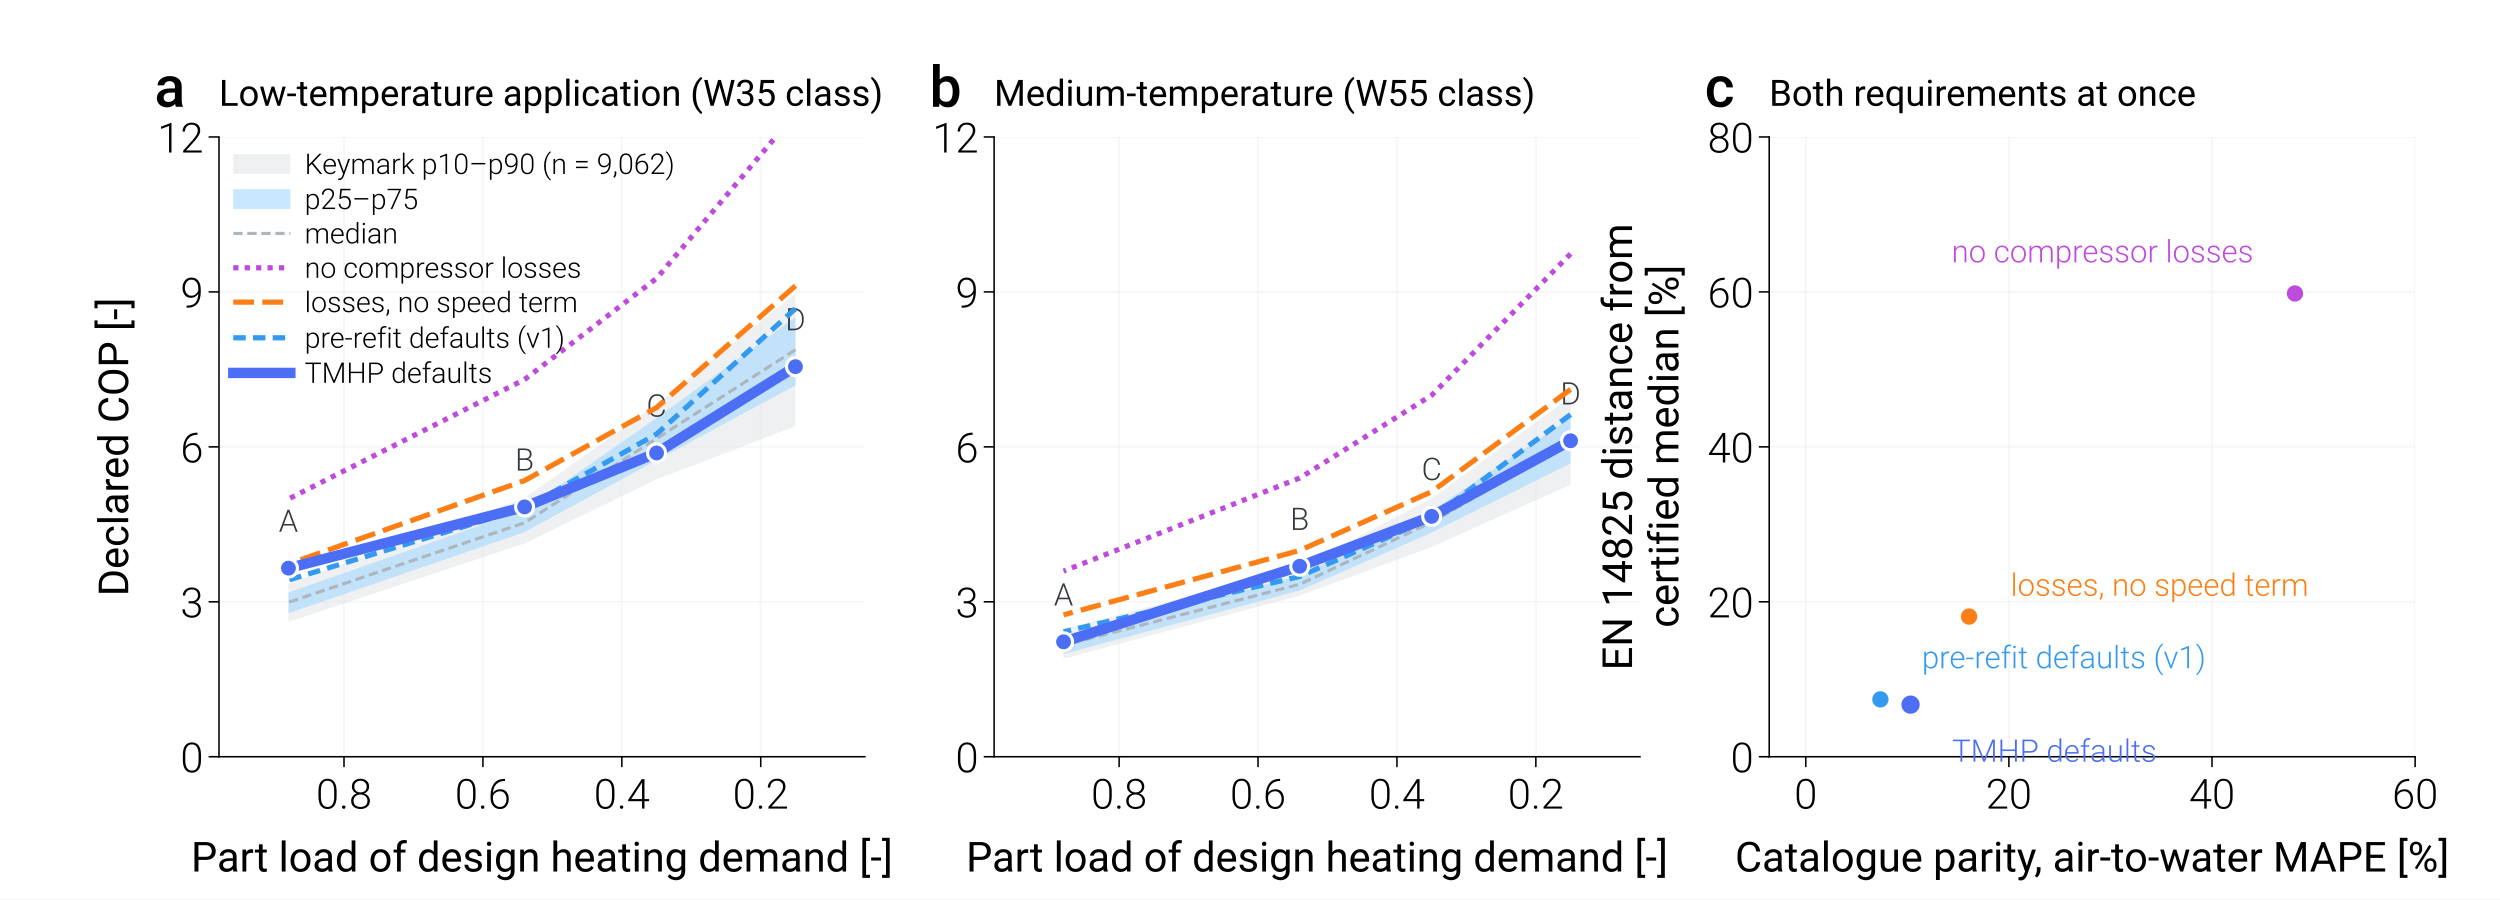
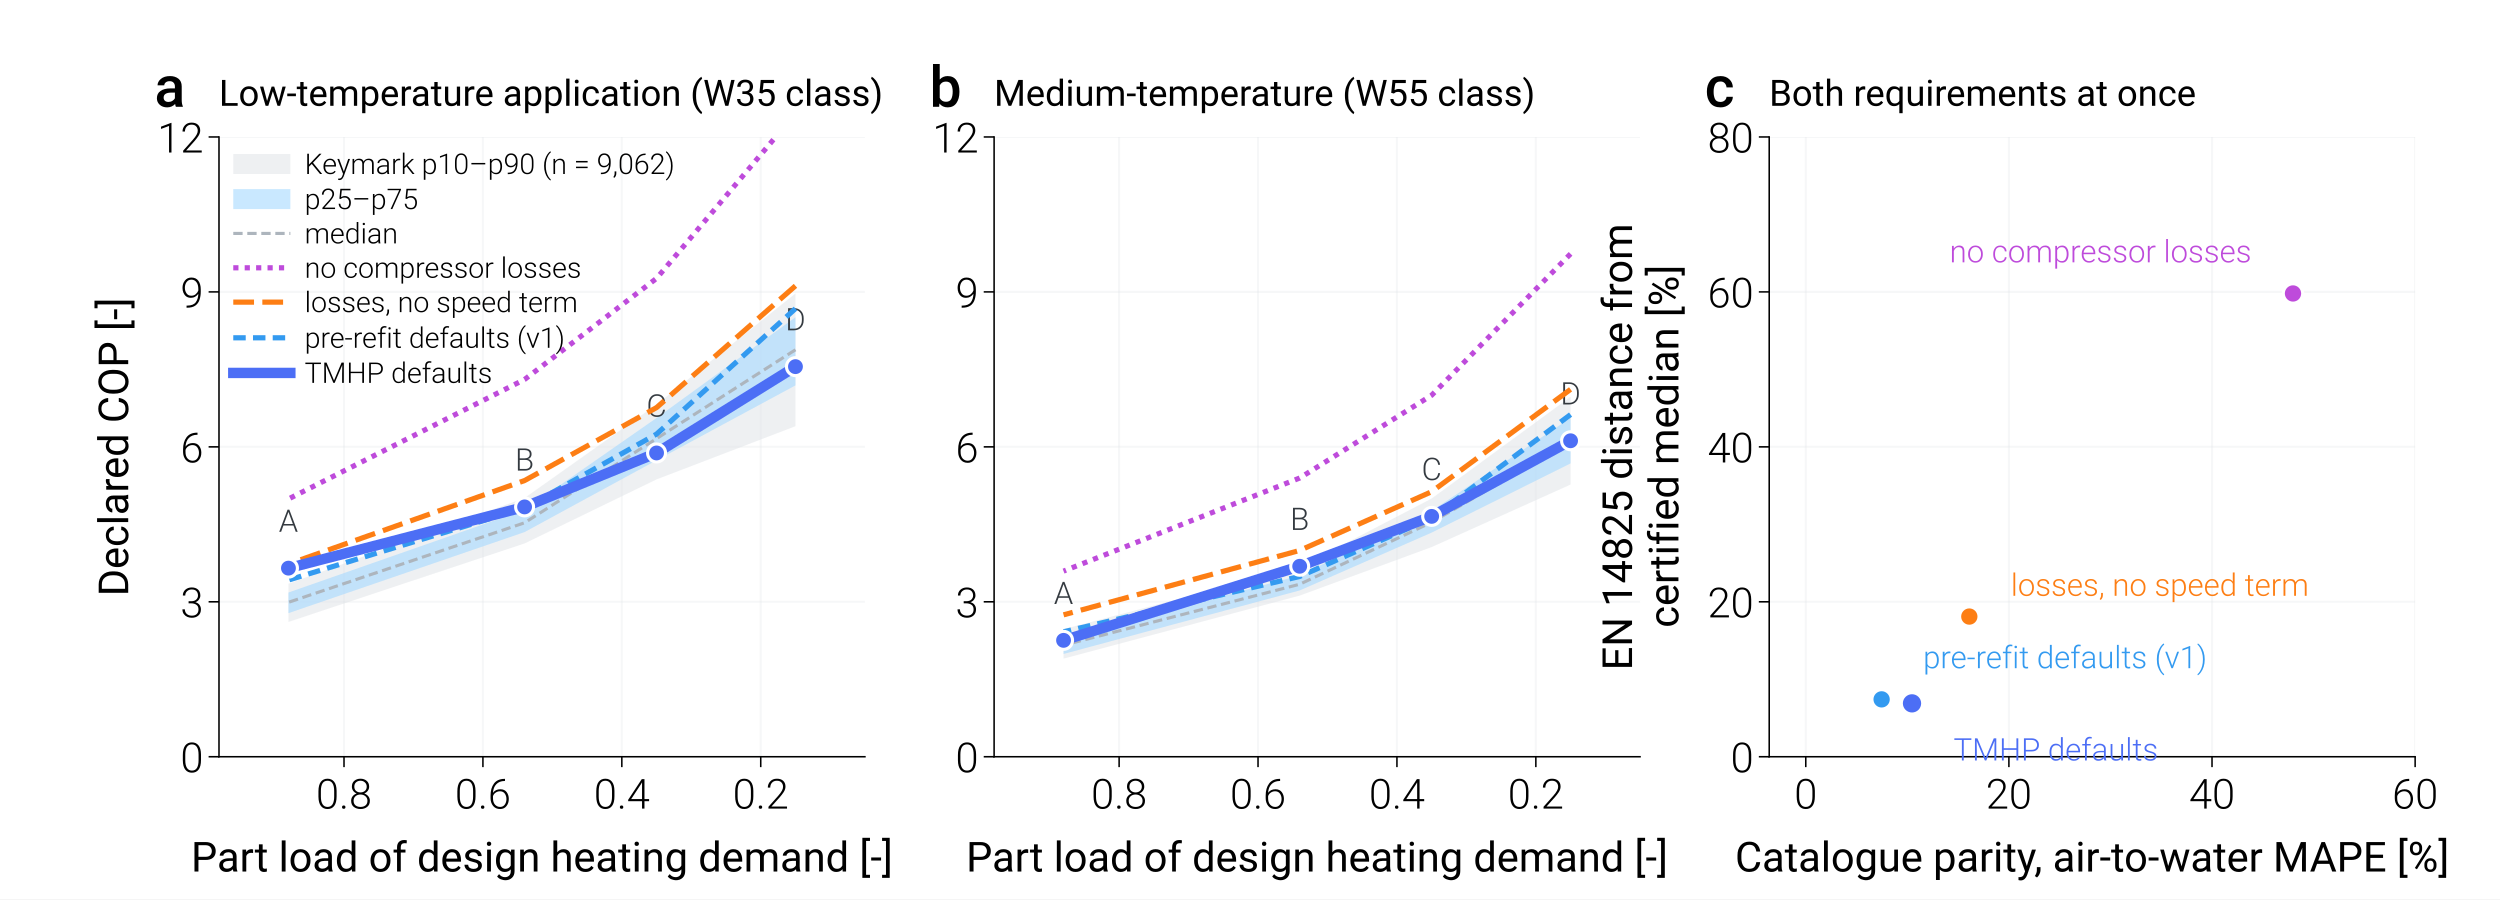
<svg xmlns="http://www.w3.org/2000/svg" xmlns:xlink="http://www.w3.org/1999/xlink" width="481.68pt" height="173.28pt" viewBox="0 0 481.68 173.28" version="1.1">
  <defs>
    <style type="text/css">*{stroke-linejoin: round; stroke-linecap: butt}</style>
  </defs>
  <g id="figure_1">
    <g id="patch_1">
      <path d="M 0 173.28  L 481.68 173.28  L 481.68 0  L 0 0  z " style="fill: #ffffff" />
    </g>
    <g id="axes_1">
      <g id="patch_2">
        <path d="M 42.194 145.802  L 166.645 145.802  L 166.645 26.392  L 42.194 26.392  z " style="fill: #ffffff" />
      </g>
      <g id="matplotlib.axis_1">
        <g id="xtick_1">
          <g id="line2d_1">
            <path d="M 146.572 145.802  L 146.572 26.392  " clip-path="url(#pd8ae09359b)" style="fill: none; stroke: #dee2e6; stroke-opacity: 0.25; stroke-width: 0.4; stroke-linecap: square" />
          </g>
          <g id="line2d_2">
            <defs>
              <path id="m6c324c3327" d="M 0 0  L 0 2  " style="stroke: #000000; stroke-width: 0.3" />
            </defs>
            <g>
              <use xlink:href="#m6c324c3327" x="146.572" y="145.802" style="stroke: #000000; stroke-width: 0.3" />
            </g>
          </g>
          <g id="text_1">
            <text style="font-weight: 300; font-size: 8px; font-family: 'Roboto', 'Lato', 'Inter', 'Open Sans', 'Arial', 'Helvetica', 'Paperlogy', 'Noto Sans CJK KR', 'Pretendard', 'Gothic A1', 'Freesentation', 'AppleGothic', 'Malgun Gothic', sans-serif; text-anchor: middle" x="146.572" y="155.802" transform="rotate(-0 146.5724 155.8019)">0.2</text>
          </g>
        </g>
        <g id="xtick_2">
          <g id="line2d_3">
            <path d="M 119.809 145.802  L 119.809 26.392  " clip-path="url(#pd8ae09359b)" style="fill: none; stroke: #dee2e6; stroke-opacity: 0.25; stroke-width: 0.4; stroke-linecap: square" />
          </g>
          <g id="line2d_4">
            <g>
              <use xlink:href="#m6c324c3327" x="119.809" y="145.802" style="stroke: #000000; stroke-width: 0.3" />
            </g>
          </g>
          <g id="text_2">
            <text style="font-weight: 300; font-size: 8px; font-family: 'Roboto', 'Lato', 'Inter', 'Open Sans', 'Arial', 'Helvetica', 'Paperlogy', 'Noto Sans CJK KR', 'Pretendard', 'Gothic A1', 'Freesentation', 'AppleGothic', 'Malgun Gothic', sans-serif; text-anchor: middle" x="119.809" y="155.802" transform="rotate(-0 119.8086 155.8019)">0.4</text>
          </g>
        </g>
        <g id="xtick_3">
          <g id="line2d_5">
            <path d="M 93.045 145.802  L 93.045 26.392  " clip-path="url(#pd8ae09359b)" style="fill: none; stroke: #dee2e6; stroke-opacity: 0.25; stroke-width: 0.4; stroke-linecap: square" />
          </g>
          <g id="line2d_6">
            <g>
              <use xlink:href="#m6c324c3327" x="93.045" y="145.802" style="stroke: #000000; stroke-width: 0.3" />
            </g>
          </g>
          <g id="text_3">
            <text style="font-weight: 300; font-size: 8px; font-family: 'Roboto', 'Lato', 'Inter', 'Open Sans', 'Arial', 'Helvetica', 'Paperlogy', 'Noto Sans CJK KR', 'Pretendard', 'Gothic A1', 'Freesentation', 'AppleGothic', 'Malgun Gothic', sans-serif; text-anchor: middle" x="93.045" y="155.802" transform="rotate(-0 93.04483 155.8019)">0.6</text>
          </g>
        </g>
        <g id="xtick_4">
          <g id="line2d_7">
            <path d="M 66.281 145.802  L 66.281 26.392  " clip-path="url(#pd8ae09359b)" style="fill: none; stroke: #dee2e6; stroke-opacity: 0.25; stroke-width: 0.4; stroke-linecap: square" />
          </g>
          <g id="line2d_8">
            <g>
              <use xlink:href="#m6c324c3327" x="66.281" y="145.802" style="stroke: #000000; stroke-width: 0.3" />
            </g>
          </g>
          <g id="text_4">
            <text style="font-weight: 300; font-size: 8px; font-family: 'Roboto', 'Lato', 'Inter', 'Open Sans', 'Arial', 'Helvetica', 'Paperlogy', 'Noto Sans CJK KR', 'Pretendard', 'Gothic A1', 'Freesentation', 'AppleGothic', 'Malgun Gothic', sans-serif; text-anchor: middle" x="66.281" y="155.802" transform="rotate(-0 66.28102 155.8019)">0.8</text>
          </g>
        </g>
        <g id="text_5">
          <text style="font-size: 8px; font-family: 'Roboto', 'Lato', 'Inter', 'Open Sans', 'Arial', 'Helvetica', 'Paperlogy', 'Noto Sans CJK KR', 'Pretendard', 'Gothic A1', 'Freesentation', 'AppleGothic', 'Malgun Gothic', sans-serif; text-anchor: middle" x="104.419" y="167.927" transform="rotate(-0 104.4194 167.9269)">Part load of design heating demand [-]</text>
        </g>
      </g>
      <g id="matplotlib.axis_2">
        <g id="ytick_1">
          <g id="line2d_9">
            <path d="M 42.194 145.802  L 166.645 145.802  " clip-path="url(#pd8ae09359b)" style="fill: none; stroke: #dee2e6; stroke-opacity: 0.25; stroke-width: 0.4; stroke-linecap: square" />
          </g>
          <g id="line2d_10">
            <defs>
              <path id="m849530ef9b" d="M 0 0  L -2 0  " style="stroke: #000000; stroke-width: 0.3" />
            </defs>
            <g>
              <use xlink:href="#m849530ef9b" x="42.194" y="145.802" style="stroke: #000000; stroke-width: 0.3" />
            </g>
          </g>
          <g id="text_6">
            <text style="font-weight: 300; font-size: 8px; font-family: 'Roboto', 'Lato', 'Inter', 'Open Sans', 'Arial', 'Helvetica', 'Paperlogy', 'Noto Sans CJK KR', 'Pretendard', 'Gothic A1', 'Freesentation', 'AppleGothic', 'Malgun Gothic', sans-serif; text-anchor: end" x="39.194" y="148.802" transform="rotate(-0 39.1936 148.8019)">0</text>
          </g>
        </g>
        <g id="ytick_2">
          <g id="line2d_11">
            <path d="M 42.194 115.949  L 166.645 115.949  " clip-path="url(#pd8ae09359b)" style="fill: none; stroke: #dee2e6; stroke-opacity: 0.25; stroke-width: 0.4; stroke-linecap: square" />
          </g>
          <g id="line2d_12">
            <g>
              <use xlink:href="#m849530ef9b" x="42.194" y="115.949" style="stroke: #000000; stroke-width: 0.3" />
            </g>
          </g>
          <g id="text_7">
            <text style="font-weight: 300; font-size: 8px; font-family: 'Roboto', 'Lato', 'Inter', 'Open Sans', 'Arial', 'Helvetica', 'Paperlogy', 'Noto Sans CJK KR', 'Pretendard', 'Gothic A1', 'Freesentation', 'AppleGothic', 'Malgun Gothic', sans-serif; text-anchor: end" x="39.194" y="118.949" transform="rotate(-0 39.1936 118.9494)">3</text>
          </g>
        </g>
        <g id="ytick_3">
          <g id="line2d_13">
            <path d="M 42.194 86.097  L 166.645 86.097  " clip-path="url(#pd8ae09359b)" style="fill: none; stroke: #dee2e6; stroke-opacity: 0.25; stroke-width: 0.4; stroke-linecap: square" />
          </g>
          <g id="line2d_14">
            <g>
              <use xlink:href="#m849530ef9b" x="42.194" y="86.097" style="stroke: #000000; stroke-width: 0.3" />
            </g>
          </g>
          <g id="text_8">
            <text style="font-weight: 300; font-size: 8px; font-family: 'Roboto', 'Lato', 'Inter', 'Open Sans', 'Arial', 'Helvetica', 'Paperlogy', 'Noto Sans CJK KR', 'Pretendard', 'Gothic A1', 'Freesentation', 'AppleGothic', 'Malgun Gothic', sans-serif; text-anchor: end" x="39.194" y="89.097" transform="rotate(-0 39.1936 89.0969)">6</text>
          </g>
        </g>
        <g id="ytick_4">
          <g id="line2d_15">
            <path d="M 42.194 56.244  L 166.645 56.244  " clip-path="url(#pd8ae09359b)" style="fill: none; stroke: #dee2e6; stroke-opacity: 0.25; stroke-width: 0.4; stroke-linecap: square" />
          </g>
          <g id="line2d_16">
            <g>
              <use xlink:href="#m849530ef9b" x="42.194" y="56.244" style="stroke: #000000; stroke-width: 0.3" />
            </g>
          </g>
          <g id="text_9">
            <text style="font-weight: 300; font-size: 8px; font-family: 'Roboto', 'Lato', 'Inter', 'Open Sans', 'Arial', 'Helvetica', 'Paperlogy', 'Noto Sans CJK KR', 'Pretendard', 'Gothic A1', 'Freesentation', 'AppleGothic', 'Malgun Gothic', sans-serif; text-anchor: end" x="39.194" y="59.244" transform="rotate(-0 39.1936 59.2444)">9</text>
          </g>
        </g>
        <g id="ytick_5">
          <g id="line2d_17">
            <path d="M 42.194 26.392  L 166.645 26.392  " clip-path="url(#pd8ae09359b)" style="fill: none; stroke: #dee2e6; stroke-opacity: 0.25; stroke-width: 0.4; stroke-linecap: square" />
          </g>
          <g id="line2d_18">
            <g>
              <use xlink:href="#m849530ef9b" x="42.194" y="26.392" style="stroke: #000000; stroke-width: 0.3" />
            </g>
          </g>
          <g id="text_10">
            <text style="font-weight: 300; font-size: 8px; font-family: 'Roboto', 'Lato', 'Inter', 'Open Sans', 'Arial', 'Helvetica', 'Paperlogy', 'Noto Sans CJK KR', 'Pretendard', 'Gothic A1', 'Freesentation', 'AppleGothic', 'Malgun Gothic', sans-serif; text-anchor: end" x="39.194" y="29.392" transform="rotate(-0 39.1936 29.3919)">12</text>
          </g>
        </g>
        <g id="text_11">
          <text style="font-size: 8px; font-family: 'Roboto', 'Lato', 'Inter', 'Open Sans', 'Arial', 'Helvetica', 'Paperlogy', 'Noto Sans CJK KR', 'Pretendard', 'Gothic A1', 'Freesentation', 'AppleGothic', 'Malgun Gothic', sans-serif; text-anchor: middle" x="24.701" y="86.097" transform="rotate(-90 24.7011 86.0969)">Declared COP [-]</text>
        </g>
      </g>
      <g id="FillBetweenPolyCollection_1">
        <defs>
          <path id="m2946bef8c5" d="M 153.263 -116.737  L 153.263 -91.163  L 126.5 -80.914  L 101.074 -68.575  L 55.576 -53.45  L 55.576 -60.813  L 55.576 -60.813  L 101.074 -77.332  L 126.5 -95.343  L 153.263 -116.737  z " />
        </defs>
        <g clip-path="url(#pd8ae09359b)">
          <use xlink:href="#m2946bef8c5" x="0" y="173.28" style="fill: #dee2e6; fill-opacity: 0.5" />
        </g>
      </g>
      <g id="FillBetweenPolyCollection_2">
        <defs>
          <path id="me1fc816dba" d="M 153.263 -112.16  L 153.263 -99.025  L 126.5 -84.596  L 101.074 -70.764  L 55.576 -55.141  L 55.576 -59.122  L 55.576 -59.122  L 101.074 -75.043  L 126.5 -92.756  L 153.263 -112.16  z " />
        </defs>
        <g clip-path="url(#pd8ae09359b)">
          <use xlink:href="#me1fc816dba" x="0" y="173.28" style="fill: #a5d8ff; fill-opacity: 0.6" />
        </g>
      </g>
      <g id="line2d_19">
        <path d="M 153.263 67.389  L 126.5 84.505  L 101.074 100.725  L 55.576 116.049  " clip-path="url(#pd8ae09359b)" style="fill: none; stroke-dasharray: 1.8,0.9; stroke-dashoffset: 0; stroke: #adb5bd; stroke-width: 0.6" />
      </g>
      <g id="patch_3">
        <path d="M 42.194 145.802  L 42.194 26.392  " style="fill: none; stroke: #000000; stroke-width: 0.3; stroke-linejoin: miter; stroke-linecap: square" />
      </g>
      <g id="patch_4">
        <path d="M 42.194 145.802  L 166.645 145.802  " style="fill: none; stroke: #000000; stroke-width: 0.3; stroke-linejoin: miter; stroke-linecap: square" />
      </g>
      <g id="text_12">
        <text style="font-weight: 300; font-size: 6px; font-family: 'Roboto', 'Lato', 'Inter', 'Open Sans', 'Arial', 'Helvetica', 'Paperlogy', 'Noto Sans CJK KR', 'Pretendard', 'Gothic A1', 'Freesentation', 'AppleGothic', 'Malgun Gothic', sans-serif; text-anchor: middle; fill: #343a40" x="55.576" y="102.465" transform="rotate(-0 55.5755 102.465)">A</text>
      </g>
      <g id="text_13">
        <text style="font-weight: 300; font-size: 6px; font-family: 'Roboto', 'Lato', 'Inter', 'Open Sans', 'Arial', 'Helvetica', 'Paperlogy', 'Noto Sans CJK KR', 'Pretendard', 'Gothic A1', 'Freesentation', 'AppleGothic', 'Malgun Gothic', sans-serif; text-anchor: middle; fill: #343a40" x="101.074" y="90.667" transform="rotate(-0 101.074 90.66694)">B</text>
      </g>
      <g id="text_14">
        <text style="font-weight: 300; font-size: 6px; font-family: 'Roboto', 'Lato', 'Inter', 'Open Sans', 'Arial', 'Helvetica', 'Paperlogy', 'Noto Sans CJK KR', 'Pretendard', 'Gothic A1', 'Freesentation', 'AppleGothic', 'Malgun Gothic', sans-serif; text-anchor: middle; fill: #343a40" x="126.5" y="80.274" transform="rotate(-0 126.4996 80.27406)">C</text>
      </g>
      <g id="text_15">
        <text style="font-weight: 300; font-size: 6px; font-family: 'Roboto', 'Lato', 'Inter', 'Open Sans', 'Arial', 'Helvetica', 'Paperlogy', 'Noto Sans CJK KR', 'Pretendard', 'Gothic A1', 'Freesentation', 'AppleGothic', 'Malgun Gothic', sans-serif; text-anchor: middle; fill: #343a40" x="153.263" y="63.641" transform="rotate(-0 153.2634 63.64113)">D</text>
      </g>
      <g id="text_16">
        <text style="font-weight: 500; font-size: 11px; font-family: 'Roboto', 'Lato', 'Inter', 'Open Sans', 'Arial', 'Helvetica', 'Paperlogy', 'Noto Sans CJK KR', 'Pretendard', 'Gothic A1', 'Freesentation', 'AppleGothic', 'Malgun Gothic', sans-serif; text-anchor: start" x="29.748" y="20.575" transform="rotate(-0 29.74843 20.57522)">a</text>
      </g>
      <g id="text_17">
        <text style="font-size: 7px; font-family: 'Roboto', 'Lato', 'Inter', 'Open Sans', 'Arial', 'Helvetica', 'Paperlogy', 'Noto Sans CJK KR', 'Pretendard', 'Gothic A1', 'Freesentation', 'AppleGothic', 'Malgun Gothic', sans-serif; text-anchor: start" x="42.194" y="20.392" transform="rotate(-0 42.1936 20.3919)">Low-temperature application (W35 class)</text>
      </g>
      <g id="line2d_20">
        <path d="M 153.263 21.86  L 126.5 53.629  L 101.074 73.107  L 55.576 96.141  " clip-path="url(#pd8ae09359b)" style="fill: none; stroke-dasharray: 1,1.2; stroke-dashoffset: 0; stroke: #be4bdb" />
      </g>
      <g id="line2d_21">
        <path d="M 153.263 55.07  L 126.5 78.528  L 101.074 92.586  L 55.576 108.674  " clip-path="url(#pd8ae09359b)" style="fill: none; stroke-dasharray: 4,1.6; stroke-dashoffset: 0; stroke: #fd7e14" />
      </g>
      <g id="line2d_22">
        <path d="M 153.263 59.46  L 126.5 83.638  L 101.074 97.885  L 55.576 111.757  " clip-path="url(#pd8ae09359b)" style="fill: none; stroke-dasharray: 2.4,1.4; stroke-dashoffset: 0; stroke: #339af0" />
      </g>
      <g id="legend_1">
        <g id="patch_5">
          <path d="M 44.944 33.525  L 55.944 33.525  L 55.944 29.675  L 44.944 29.675  z " style="fill: #dee2e6; fill-opacity: 0.5" />
        </g>
        <g id="text_18">
          <text style="font-weight: 300; font-size: 5.5px; font-family: 'Roboto', 'Lato', 'Inter', 'Open Sans', 'Arial', 'Helvetica', 'Paperlogy', 'Noto Sans CJK KR', 'Pretendard', 'Gothic A1', 'Freesentation', 'AppleGothic', 'Malgun Gothic', sans-serif; text-anchor: start" x="58.694" y="33.525" transform="rotate(-0 58.6936 33.52471)">Keymark p10–p90 (n = 9,062)</text>
        </g>
        <g id="patch_6">
          <path d="M 44.944 40.287  L 55.944 40.287  L 55.944 36.437  L 44.944 36.437  z " style="fill: #a5d8ff; fill-opacity: 0.6" />
        </g>
        <g id="text_19">
          <text style="font-weight: 300; font-size: 5.5px; font-family: 'Roboto', 'Lato', 'Inter', 'Open Sans', 'Arial', 'Helvetica', 'Paperlogy', 'Noto Sans CJK KR', 'Pretendard', 'Gothic A1', 'Freesentation', 'AppleGothic', 'Malgun Gothic', sans-serif; text-anchor: start" x="58.694" y="40.287" transform="rotate(-0 58.6936 40.28713)">p25–p75</text>
        </g>
        <g id="line2d_23">
          <path d="M 44.944 44.979  L 50.444 44.979  L 55.944 44.979  " style="fill: none; stroke-dasharray: 1.8,0.9; stroke-dashoffset: 0; stroke: #adb5bd; stroke-width: 0.6" />
        </g>
        <g id="text_20">
          <text style="font-weight: 300; font-size: 5.5px; font-family: 'Roboto', 'Lato', 'Inter', 'Open Sans', 'Arial', 'Helvetica', 'Paperlogy', 'Noto Sans CJK KR', 'Pretendard', 'Gothic A1', 'Freesentation', 'AppleGothic', 'Malgun Gothic', sans-serif; text-anchor: start" x="58.694" y="46.904" transform="rotate(-0 58.6936 46.90432)">median</text>
        </g>
        <g id="line2d_24">
          <path d="M 44.944 51.597  L 50.444 51.597  L 55.944 51.597  " style="fill: none; stroke-dasharray: 1,1.2; stroke-dashoffset: 0; stroke: #be4bdb" />
        </g>
        <g id="text_21">
          <text style="font-weight: 300; font-size: 5.5px; font-family: 'Roboto', 'Lato', 'Inter', 'Open Sans', 'Arial', 'Helvetica', 'Paperlogy', 'Noto Sans CJK KR', 'Pretendard', 'Gothic A1', 'Freesentation', 'AppleGothic', 'Malgun Gothic', sans-serif; text-anchor: start" x="58.694" y="53.522" transform="rotate(-0 58.6936 53.52151)">no compressor losses</text>
        </g>
        <g id="line2d_25">
          <path d="M 44.944 58.214  L 50.444 58.214  L 55.944 58.214  " style="fill: none; stroke-dasharray: 4,1.6; stroke-dashoffset: 0; stroke: #fd7e14" />
        </g>
        <g id="text_22">
          <text style="font-weight: 300; font-size: 5.5px; font-family: 'Roboto', 'Lato', 'Inter', 'Open Sans', 'Arial', 'Helvetica', 'Paperlogy', 'Noto Sans CJK KR', 'Pretendard', 'Gothic A1', 'Freesentation', 'AppleGothic', 'Malgun Gothic', sans-serif; text-anchor: start" x="58.694" y="60.139" transform="rotate(-0 58.6936 60.1387)">losses, no speed term</text>
        </g>
        <g id="line2d_26">
          <path d="M 44.944 65.089  L 50.444 65.089  L 55.944 65.089  " style="fill: none; stroke-dasharray: 2.4,1.4; stroke-dashoffset: 0; stroke: #339af0" />
        </g>
        <g id="text_23">
          <text style="font-weight: 300; font-size: 5.5px; font-family: 'Roboto', 'Lato', 'Inter', 'Open Sans', 'Arial', 'Helvetica', 'Paperlogy', 'Noto Sans CJK KR', 'Pretendard', 'Gothic A1', 'Freesentation', 'AppleGothic', 'Malgun Gothic', sans-serif; text-anchor: start" x="58.694" y="67.014" transform="rotate(-0 58.6936 67.0137)">pre-refit defaults (v1)</text>
        </g>
        <g id="line2d_27">
          <path d="M 44.944 71.851  L 50.444 71.851  L 55.944 71.851  " style="fill: none; stroke: #4c6ef5; stroke-width: 2; stroke-linecap: square" />
        </g>
        <g id="text_24">
          <text style="font-weight: 300; font-size: 5.5px; font-family: 'Roboto', 'Lato', 'Inter', 'Open Sans', 'Arial', 'Helvetica', 'Paperlogy', 'Noto Sans CJK KR', 'Pretendard', 'Gothic A1', 'Freesentation', 'AppleGothic', 'Malgun Gothic', sans-serif; text-anchor: start" x="58.694" y="73.776" transform="rotate(-0 58.6936 73.77612)">TMHP defaults</text>
        </g>
      </g>
      <g id="line2d_28">
        <path d="M 153.263 70.641  L 126.5 87.274  L 101.074 97.667  L 55.576 109.465  " clip-path="url(#pd8ae09359b)" style="fill: none; stroke: #4c6ef5; stroke-width: 2; stroke-linecap: square" />
      </g>
      <g id="PathCollection_1">
        <defs>
          <path id="m1a6d8470cb" d="M 0 1.732  C 0.459 1.732 0.9 1.55 1.225 1.225  C 1.55 0.9 1.732 0.459 1.732 0  C 1.732 -0.459 1.55 -0.9 1.225 -1.225  C 0.9 -1.55 0.459 -1.732 0 -1.732  C -0.459 -1.732 -0.9 -1.55 -1.225 -1.225  C -1.55 -0.9 -1.732 -0.459 -1.732 0  C -1.732 0.459 -1.55 0.9 -1.225 1.225  C -0.9 1.55 -0.459 1.732 0 1.732  z " style="stroke: #ffffff; stroke-width: 0.6" />
        </defs>
        <g clip-path="url(#pd8ae09359b)">
          <use xlink:href="#m1a6d8470cb" x="153.263" y="70.641" style="fill: #4c6ef5; stroke: #ffffff; stroke-width: 0.6" />
          <use xlink:href="#m1a6d8470cb" x="126.5" y="87.274" style="fill: #4c6ef5; stroke: #ffffff; stroke-width: 0.6" />
          <use xlink:href="#m1a6d8470cb" x="101.074" y="97.667" style="fill: #4c6ef5; stroke: #ffffff; stroke-width: 0.6" />
          <use xlink:href="#m1a6d8470cb" x="55.576" y="109.465" style="fill: #4c6ef5; stroke: #ffffff; stroke-width: 0.6" />
        </g>
      </g>
    </g>
    <g id="axes_2">
      <g id="patch_7">
        <path d="M 191.536 145.802  L 315.987 145.802  L 315.987 26.392  L 191.536 26.392  z " style="fill: #ffffff" />
      </g>
      <g id="matplotlib.axis_3">
        <g id="xtick_5">
          <g id="line2d_29">
            <path d="M 295.914 145.802  L 295.914 26.392  " clip-path="url(#p5c5f428516)" style="fill: none; stroke: #dee2e6; stroke-opacity: 0.25; stroke-width: 0.4; stroke-linecap: square" />
          </g>
          <g id="line2d_30">
            <g>
              <use xlink:href="#m6c324c3327" x="295.914" y="145.802" style="stroke: #000000; stroke-width: 0.3" />
            </g>
          </g>
          <g id="text_25">
            <text style="font-weight: 300; font-size: 8px; font-family: 'Roboto', 'Lato', 'Inter', 'Open Sans', 'Arial', 'Helvetica', 'Paperlogy', 'Noto Sans CJK KR', 'Pretendard', 'Gothic A1', 'Freesentation', 'AppleGothic', 'Malgun Gothic', sans-serif; text-anchor: middle" x="295.914" y="155.802" transform="rotate(-0 295.9144 155.8019)">0.2</text>
          </g>
        </g>
        <g id="xtick_6">
          <g id="line2d_31">
            <path d="M 269.151 145.802  L 269.151 26.392  " clip-path="url(#p5c5f428516)" style="fill: none; stroke: #dee2e6; stroke-opacity: 0.25; stroke-width: 0.4; stroke-linecap: square" />
          </g>
          <g id="line2d_32">
            <g>
              <use xlink:href="#m6c324c3327" x="269.151" y="145.802" style="stroke: #000000; stroke-width: 0.3" />
            </g>
          </g>
          <g id="text_26">
            <text style="font-weight: 300; font-size: 8px; font-family: 'Roboto', 'Lato', 'Inter', 'Open Sans', 'Arial', 'Helvetica', 'Paperlogy', 'Noto Sans CJK KR', 'Pretendard', 'Gothic A1', 'Freesentation', 'AppleGothic', 'Malgun Gothic', sans-serif; text-anchor: middle" x="269.151" y="155.802" transform="rotate(-0 269.1506 155.8019)">0.4</text>
          </g>
        </g>
        <g id="xtick_7">
          <g id="line2d_33">
            <path d="M 242.387 145.802  L 242.387 26.392  " clip-path="url(#p5c5f428516)" style="fill: none; stroke: #dee2e6; stroke-opacity: 0.25; stroke-width: 0.4; stroke-linecap: square" />
          </g>
          <g id="line2d_34">
            <g>
              <use xlink:href="#m6c324c3327" x="242.387" y="145.802" style="stroke: #000000; stroke-width: 0.3" />
            </g>
          </g>
          <g id="text_27">
            <text style="font-weight: 300; font-size: 8px; font-family: 'Roboto', 'Lato', 'Inter', 'Open Sans', 'Arial', 'Helvetica', 'Paperlogy', 'Noto Sans CJK KR', 'Pretendard', 'Gothic A1', 'Freesentation', 'AppleGothic', 'Malgun Gothic', sans-serif; text-anchor: middle" x="242.387" y="155.802" transform="rotate(-0 242.3868 155.8019)">0.6</text>
          </g>
        </g>
        <g id="xtick_8">
          <g id="line2d_35">
            <path d="M 215.623 145.802  L 215.623 26.392  " clip-path="url(#p5c5f428516)" style="fill: none; stroke: #dee2e6; stroke-opacity: 0.25; stroke-width: 0.4; stroke-linecap: square" />
          </g>
          <g id="line2d_36">
            <g>
              <use xlink:href="#m6c324c3327" x="215.623" y="145.802" style="stroke: #000000; stroke-width: 0.3" />
            </g>
          </g>
          <g id="text_28">
            <text style="font-weight: 300; font-size: 8px; font-family: 'Roboto', 'Lato', 'Inter', 'Open Sans', 'Arial', 'Helvetica', 'Paperlogy', 'Noto Sans CJK KR', 'Pretendard', 'Gothic A1', 'Freesentation', 'AppleGothic', 'Malgun Gothic', sans-serif; text-anchor: middle" x="215.623" y="155.802" transform="rotate(-0 215.623 155.8019)">0.8</text>
          </g>
        </g>
        <g id="text_29">
          <text style="font-size: 8px; font-family: 'Roboto', 'Lato', 'Inter', 'Open Sans', 'Arial', 'Helvetica', 'Paperlogy', 'Noto Sans CJK KR', 'Pretendard', 'Gothic A1', 'Freesentation', 'AppleGothic', 'Malgun Gothic', sans-serif; text-anchor: middle" x="253.761" y="167.927" transform="rotate(-0 253.7615 167.9269)">Part load of design heating demand [-]</text>
        </g>
      </g>
      <g id="matplotlib.axis_4">
        <g id="ytick_6">
          <g id="line2d_37">
            <path d="M 191.536 145.802  L 315.987 145.802  " clip-path="url(#p5c5f428516)" style="fill: none; stroke: #dee2e6; stroke-opacity: 0.25; stroke-width: 0.4; stroke-linecap: square" />
          </g>
          <g id="line2d_38">
            <g>
              <use xlink:href="#m849530ef9b" x="191.536" y="145.802" style="stroke: #000000; stroke-width: 0.3" />
            </g>
          </g>
          <g id="text_30">
            <text style="font-weight: 300; font-size: 8px; font-family: 'Roboto', 'Lato', 'Inter', 'Open Sans', 'Arial', 'Helvetica', 'Paperlogy', 'Noto Sans CJK KR', 'Pretendard', 'Gothic A1', 'Freesentation', 'AppleGothic', 'Malgun Gothic', sans-serif; text-anchor: end" x="188.536" y="148.802" transform="rotate(-0 188.5356 148.8019)">0</text>
          </g>
        </g>
        <g id="ytick_7">
          <g id="line2d_39">
            <path d="M 191.536 115.949  L 315.987 115.949  " clip-path="url(#p5c5f428516)" style="fill: none; stroke: #dee2e6; stroke-opacity: 0.25; stroke-width: 0.4; stroke-linecap: square" />
          </g>
          <g id="line2d_40">
            <g>
              <use xlink:href="#m849530ef9b" x="191.536" y="115.949" style="stroke: #000000; stroke-width: 0.3" />
            </g>
          </g>
          <g id="text_31">
            <text style="font-weight: 300; font-size: 8px; font-family: 'Roboto', 'Lato', 'Inter', 'Open Sans', 'Arial', 'Helvetica', 'Paperlogy', 'Noto Sans CJK KR', 'Pretendard', 'Gothic A1', 'Freesentation', 'AppleGothic', 'Malgun Gothic', sans-serif; text-anchor: end" x="188.536" y="118.949" transform="rotate(-0 188.5356 118.9494)">3</text>
          </g>
        </g>
        <g id="ytick_8">
          <g id="line2d_41">
            <path d="M 191.536 86.097  L 315.987 86.097  " clip-path="url(#p5c5f428516)" style="fill: none; stroke: #dee2e6; stroke-opacity: 0.25; stroke-width: 0.4; stroke-linecap: square" />
          </g>
          <g id="line2d_42">
            <g>
              <use xlink:href="#m849530ef9b" x="191.536" y="86.097" style="stroke: #000000; stroke-width: 0.3" />
            </g>
          </g>
          <g id="text_32">
            <text style="font-weight: 300; font-size: 8px; font-family: 'Roboto', 'Lato', 'Inter', 'Open Sans', 'Arial', 'Helvetica', 'Paperlogy', 'Noto Sans CJK KR', 'Pretendard', 'Gothic A1', 'Freesentation', 'AppleGothic', 'Malgun Gothic', sans-serif; text-anchor: end" x="188.536" y="89.097" transform="rotate(-0 188.5356 89.0969)">6</text>
          </g>
        </g>
        <g id="ytick_9">
          <g id="line2d_43">
            <path d="M 191.536 56.244  L 315.987 56.244  " clip-path="url(#p5c5f428516)" style="fill: none; stroke: #dee2e6; stroke-opacity: 0.25; stroke-width: 0.4; stroke-linecap: square" />
          </g>
          <g id="line2d_44">
            <g>
              <use xlink:href="#m849530ef9b" x="191.536" y="56.244" style="stroke: #000000; stroke-width: 0.3" />
            </g>
          </g>
          <g id="text_33">
            <text style="font-weight: 300; font-size: 8px; font-family: 'Roboto', 'Lato', 'Inter', 'Open Sans', 'Arial', 'Helvetica', 'Paperlogy', 'Noto Sans CJK KR', 'Pretendard', 'Gothic A1', 'Freesentation', 'AppleGothic', 'Malgun Gothic', sans-serif; text-anchor: end" x="188.536" y="59.244" transform="rotate(-0 188.5356 59.2444)">9</text>
          </g>
        </g>
        <g id="ytick_10">
          <g id="line2d_45">
            <path d="M 191.536 26.392  L 315.987 26.392  " clip-path="url(#p5c5f428516)" style="fill: none; stroke: #dee2e6; stroke-opacity: 0.25; stroke-width: 0.4; stroke-linecap: square" />
          </g>
          <g id="line2d_46">
            <g>
              <use xlink:href="#m849530ef9b" x="191.536" y="26.392" style="stroke: #000000; stroke-width: 0.3" />
            </g>
          </g>
          <g id="text_34">
            <text style="font-weight: 300; font-size: 8px; font-family: 'Roboto', 'Lato', 'Inter', 'Open Sans', 'Arial', 'Helvetica', 'Paperlogy', 'Noto Sans CJK KR', 'Pretendard', 'Gothic A1', 'Freesentation', 'AppleGothic', 'Malgun Gothic', sans-serif; text-anchor: end" x="188.536" y="29.392" transform="rotate(-0 188.5356 29.3919)">12</text>
          </g>
        </g>
      </g>
      <g id="FillBetweenPolyCollection_3">
        <defs>
          <path id="mbe4a452a2e" d="M 302.605 -96.835  L 302.605 -79.919  L 275.842 -67.878  L 250.416 -58.525  L 204.918 -46.385  L 204.918 -52.057  L 204.918 -52.057  L 250.416 -63.998  L 275.842 -77.232  L 302.605 -96.835  z " />
        </defs>
        <g clip-path="url(#p5c5f428516)">
          <use xlink:href="#mbe4a452a2e" x="0" y="173.28" style="fill: #dee2e6; fill-opacity: 0.5" />
        </g>
      </g>
      <g id="FillBetweenPolyCollection_4">
        <defs>
          <path id="m38c0ad1b33" d="M 302.605 -92.756  L 302.605 -83.999  L 275.842 -70.665  L 250.416 -59.52  L 204.918 -47.28  L 204.918 -50.29  L 204.918 -50.29  L 250.416 -62.406  L 275.842 -74.844  L 302.605 -92.756  z " />
        </defs>
        <g clip-path="url(#p5c5f428516)">
          <use xlink:href="#m38c0ad1b33" x="0" y="173.28" style="fill: #a5d8ff; fill-opacity: 0.6" />
        </g>
      </g>
      <g id="line2d_47">
        <path d="M 302.605 85.102  L 275.842 100.625  L 250.416 112.566  L 204.918 124.308  " clip-path="url(#p5c5f428516)" style="fill: none; stroke-dasharray: 1.8,0.9; stroke-dashoffset: 0; stroke: #adb5bd; stroke-width: 0.6" />
      </g>
      <g id="patch_8">
        <path d="M 191.536 145.802  L 191.536 26.392  " style="fill: none; stroke: #000000; stroke-width: 0.3; stroke-linejoin: miter; stroke-linecap: square" />
      </g>
      <g id="patch_9">
        <path d="M 191.536 145.802  L 315.987 145.802  " style="fill: none; stroke: #000000; stroke-width: 0.3; stroke-linejoin: miter; stroke-linecap: square" />
      </g>
      <g id="text_35">
-         <text style="font-weight: 300; font-size: 6px; font-family: 'Roboto', 'Lato', 'Inter', 'Open Sans', 'Arial', 'Helvetica', 'Paperlogy', 'Noto Sans CJK KR', 'Pretendard', 'Gothic A1', 'Freesentation', 'AppleGothic', 'Malgun Gothic', sans-serif; text-anchor: middle; fill: #343a40" x="204.918" y="116.661" transform="rotate(-0 204.9175 116.6613)">A</text>
+         <text style="font-weight: 300; font-size: 6px; font-family: 'Roboto', 'Lato', 'Inter', 'Open Sans', 'Arial', 'Helvetica', 'Paperlogy', 'Noto Sans CJK KR', 'Pretendard', 'Gothic A1', 'Freesentation', 'AppleGothic', 'Malgun Gothic', sans-serif; text-anchor: middle; fill: #343a40" x="204.918" y="116.378" transform="rotate(-0 204.9175 116.3783)">A</text>
      </g>
      <g id="text_36">
        <text style="font-weight: 300; font-size: 6px; font-family: 'Roboto', 'Lato', 'Inter', 'Open Sans', 'Arial', 'Helvetica', 'Paperlogy', 'Noto Sans CJK KR', 'Pretendard', 'Gothic A1', 'Freesentation', 'AppleGothic', 'Malgun Gothic', sans-serif; text-anchor: middle; fill: #343a40" x="250.416" y="102.104" transform="rotate(-0 250.416 102.104)">B</text>
      </g>
      <g id="text_37">
        <text style="font-weight: 300; font-size: 6px; font-family: 'Roboto', 'Lato', 'Inter', 'Open Sans', 'Arial', 'Helvetica', 'Paperlogy', 'Noto Sans CJK KR', 'Pretendard', 'Gothic A1', 'Freesentation', 'AppleGothic', 'Malgun Gothic', sans-serif; text-anchor: middle; fill: #343a40" x="275.842" y="92.492" transform="rotate(-0 275.8416 92.49224)">C</text>
      </g>
      <g id="text_38">
        <text style="font-weight: 300; font-size: 6px; font-family: 'Roboto', 'Lato', 'Inter', 'Open Sans', 'Arial', 'Helvetica', 'Paperlogy', 'Noto Sans CJK KR', 'Pretendard', 'Gothic A1', 'Freesentation', 'AppleGothic', 'Malgun Gothic', sans-serif; text-anchor: middle; fill: #343a40" x="302.605" y="77.924" transform="rotate(-0 302.6054 77.92385)">D</text>
      </g>
      <g id="text_39">
        <text style="font-weight: 500; font-size: 11px; font-family: 'Roboto', 'Lato', 'Inter', 'Open Sans', 'Arial', 'Helvetica', 'Paperlogy', 'Noto Sans CJK KR', 'Pretendard', 'Gothic A1', 'Freesentation', 'AppleGothic', 'Malgun Gothic', sans-serif; text-anchor: start" x="179.09" y="20.575" transform="rotate(-0 179.0905 20.57522)">b</text>
      </g>
      <g id="text_40">
        <text style="font-size: 7px; font-family: 'Roboto', 'Lato', 'Inter', 'Open Sans', 'Arial', 'Helvetica', 'Paperlogy', 'Noto Sans CJK KR', 'Pretendard', 'Gothic A1', 'Freesentation', 'AppleGothic', 'Malgun Gothic', sans-serif; text-anchor: start" x="191.536" y="20.392" transform="rotate(-0 191.5356 20.3919)">Medium-temperature (W55 class)</text>
      </g>
      <g id="line2d_48">
        <path d="M 302.605 48.907  L 275.842 76.146  L 250.416 92.101  L 204.918 110.037  " clip-path="url(#p5c5f428516)" style="fill: none; stroke-dasharray: 1,1.2; stroke-dashoffset: 0; stroke: #be4bdb" />
      </g>
      <g id="line2d_49">
        <path d="M 302.605 75.018  L 275.842 94.732  L 250.416 106.052  L 204.918 118.463  " clip-path="url(#p5c5f428516)" style="fill: none; stroke-dasharray: 4,1.6; stroke-dashoffset: 0; stroke: #fd7e14" />
      </g>
      <g id="line2d_50">
        <path d="M 302.605 79.876  L 275.842 99.773  L 250.416 111.068  L 204.918 121.731  " clip-path="url(#p5c5f428516)" style="fill: none; stroke-dasharray: 2.4,1.4; stroke-dashoffset: 0; stroke: #339af0" />
      </g>
      <g id="line2d_51">
-         <path d="M 302.605 84.924  L 275.842 99.492  L 250.416 109.104  L 204.918 123.661  " clip-path="url(#p5c5f428516)" style="fill: none; stroke: #4c6ef5; stroke-width: 2; stroke-linecap: square" />
+         <path d="M 302.605 84.924  L 275.842 99.492  L 250.416 109.104  L 204.918 123.378  " clip-path="url(#p5c5f428516)" style="fill: none; stroke: #4c6ef5; stroke-width: 2; stroke-linecap: square" />
      </g>
      <g id="PathCollection_2">
        <g clip-path="url(#p5c5f428516)">
          <use xlink:href="#m1a6d8470cb" x="302.605" y="84.924" style="fill: #4c6ef5; stroke: #ffffff; stroke-width: 0.6" />
          <use xlink:href="#m1a6d8470cb" x="275.842" y="99.492" style="fill: #4c6ef5; stroke: #ffffff; stroke-width: 0.6" />
          <use xlink:href="#m1a6d8470cb" x="250.416" y="109.104" style="fill: #4c6ef5; stroke: #ffffff; stroke-width: 0.6" />
-           <use xlink:href="#m1a6d8470cb" x="204.918" y="123.661" style="fill: #4c6ef5; stroke: #ffffff; stroke-width: 0.6" />
+           <use xlink:href="#m1a6d8470cb" x="204.918" y="123.378" style="fill: #4c6ef5; stroke: #ffffff; stroke-width: 0.6" />
        </g>
      </g>
    </g>
    <g id="axes_3">
      <g id="patch_10">
        <path d="M 340.878 145.802  L 465.329 145.802  L 465.329 26.392  L 340.878 26.392  z " style="fill: #ffffff" />
      </g>
      <g id="matplotlib.axis_5">
        <g id="xtick_9">
          <g id="line2d_52">
            <path d="M 347.922 145.802  L 347.922 26.392  " clip-path="url(#p581b7a2536)" style="fill: none; stroke: #dee2e6; stroke-opacity: 0.25; stroke-width: 0.4; stroke-linecap: square" />
          </g>
          <g id="line2d_53">
            <g>
              <use xlink:href="#m6c324c3327" x="347.922" y="145.802" style="stroke: #000000; stroke-width: 0.3" />
            </g>
          </g>
          <g id="text_41">
            <text style="font-weight: 300; font-size: 8px; font-family: 'Roboto', 'Lato', 'Inter', 'Open Sans', 'Arial', 'Helvetica', 'Paperlogy', 'Noto Sans CJK KR', 'Pretendard', 'Gothic A1', 'Freesentation', 'AppleGothic', 'Malgun Gothic', sans-serif; text-anchor: middle" x="347.922" y="155.802" transform="rotate(-0 347.9221 155.8019)">0</text>
          </g>
        </g>
        <g id="xtick_10">
          <g id="line2d_54">
            <path d="M 387.058 145.802  L 387.058 26.392  " clip-path="url(#p581b7a2536)" style="fill: none; stroke: #dee2e6; stroke-opacity: 0.25; stroke-width: 0.4; stroke-linecap: square" />
          </g>
          <g id="line2d_55">
            <g>
              <use xlink:href="#m6c324c3327" x="387.058" y="145.802" style="stroke: #000000; stroke-width: 0.3" />
            </g>
          </g>
          <g id="text_42">
            <text style="font-weight: 300; font-size: 8px; font-family: 'Roboto', 'Lato', 'Inter', 'Open Sans', 'Arial', 'Helvetica', 'Paperlogy', 'Noto Sans CJK KR', 'Pretendard', 'Gothic A1', 'Freesentation', 'AppleGothic', 'Malgun Gothic', sans-serif; text-anchor: middle" x="387.058" y="155.802" transform="rotate(-0 387.0578 155.8019)">20</text>
          </g>
        </g>
        <g id="xtick_11">
          <g id="line2d_56">
            <path d="M 426.194 145.802  L 426.194 26.392  " clip-path="url(#p581b7a2536)" style="fill: none; stroke: #dee2e6; stroke-opacity: 0.25; stroke-width: 0.4; stroke-linecap: square" />
          </g>
          <g id="line2d_57">
            <g>
              <use xlink:href="#m6c324c3327" x="426.194" y="145.802" style="stroke: #000000; stroke-width: 0.3" />
            </g>
          </g>
          <g id="text_43">
            <text style="font-weight: 300; font-size: 8px; font-family: 'Roboto', 'Lato', 'Inter', 'Open Sans', 'Arial', 'Helvetica', 'Paperlogy', 'Noto Sans CJK KR', 'Pretendard', 'Gothic A1', 'Freesentation', 'AppleGothic', 'Malgun Gothic', sans-serif; text-anchor: middle" x="426.194" y="155.802" transform="rotate(-0 426.1936 155.8019)">40</text>
          </g>
        </g>
        <g id="xtick_12">
          <g id="line2d_58">
            <path d="M 465.329 145.802  L 465.329 26.392  " clip-path="url(#p581b7a2536)" style="fill: none; stroke: #dee2e6; stroke-opacity: 0.25; stroke-width: 0.4; stroke-linecap: square" />
          </g>
          <g id="line2d_59">
            <g>
              <use xlink:href="#m6c324c3327" x="465.329" y="145.802" style="stroke: #000000; stroke-width: 0.3" />
            </g>
          </g>
          <g id="text_44">
            <text style="font-weight: 300; font-size: 8px; font-family: 'Roboto', 'Lato', 'Inter', 'Open Sans', 'Arial', 'Helvetica', 'Paperlogy', 'Noto Sans CJK KR', 'Pretendard', 'Gothic A1', 'Freesentation', 'AppleGothic', 'Malgun Gothic', sans-serif; text-anchor: middle" x="465.329" y="155.802" transform="rotate(-0 465.3293 155.8019)">60</text>
          </g>
        </g>
        <g id="text_45">
          <text style="font-size: 8px; font-family: 'Roboto', 'Lato', 'Inter', 'Open Sans', 'Arial', 'Helvetica', 'Paperlogy', 'Noto Sans CJK KR', 'Pretendard', 'Gothic A1', 'Freesentation', 'AppleGothic', 'Malgun Gothic', sans-serif; text-anchor: middle" x="403.103" y="167.927" transform="rotate(-0 403.1035 167.9269)">Catalogue parity, air-to-water MAPE [%]</text>
        </g>
      </g>
      <g id="matplotlib.axis_6">
        <g id="ytick_11">
          <g id="line2d_60">
            <path d="M 340.878 145.802  L 465.329 145.802  " clip-path="url(#p581b7a2536)" style="fill: none; stroke: #dee2e6; stroke-opacity: 0.25; stroke-width: 0.4; stroke-linecap: square" />
          </g>
          <g id="line2d_61">
            <g>
              <use xlink:href="#m849530ef9b" x="340.878" y="145.802" style="stroke: #000000; stroke-width: 0.3" />
            </g>
          </g>
          <g id="text_46">
            <text style="font-weight: 300; font-size: 8px; font-family: 'Roboto', 'Lato', 'Inter', 'Open Sans', 'Arial', 'Helvetica', 'Paperlogy', 'Noto Sans CJK KR', 'Pretendard', 'Gothic A1', 'Freesentation', 'AppleGothic', 'Malgun Gothic', sans-serif; text-anchor: end" x="337.878" y="148.802" transform="rotate(-0 337.8776 148.8019)">0</text>
          </g>
        </g>
        <g id="ytick_12">
          <g id="line2d_62">
            <path d="M 340.878 115.949  L 465.329 115.949  " clip-path="url(#p581b7a2536)" style="fill: none; stroke: #dee2e6; stroke-opacity: 0.25; stroke-width: 0.4; stroke-linecap: square" />
          </g>
          <g id="line2d_63">
            <g>
              <use xlink:href="#m849530ef9b" x="340.878" y="115.949" style="stroke: #000000; stroke-width: 0.3" />
            </g>
          </g>
          <g id="text_47">
            <text style="font-weight: 300; font-size: 8px; font-family: 'Roboto', 'Lato', 'Inter', 'Open Sans', 'Arial', 'Helvetica', 'Paperlogy', 'Noto Sans CJK KR', 'Pretendard', 'Gothic A1', 'Freesentation', 'AppleGothic', 'Malgun Gothic', sans-serif; text-anchor: end" x="337.878" y="118.949" transform="rotate(-0 337.8776 118.9494)">20</text>
          </g>
        </g>
        <g id="ytick_13">
          <g id="line2d_64">
            <path d="M 340.878 86.097  L 465.329 86.097  " clip-path="url(#p581b7a2536)" style="fill: none; stroke: #dee2e6; stroke-opacity: 0.25; stroke-width: 0.4; stroke-linecap: square" />
          </g>
          <g id="line2d_65">
            <g>
              <use xlink:href="#m849530ef9b" x="340.878" y="86.097" style="stroke: #000000; stroke-width: 0.3" />
            </g>
          </g>
          <g id="text_48">
            <text style="font-weight: 300; font-size: 8px; font-family: 'Roboto', 'Lato', 'Inter', 'Open Sans', 'Arial', 'Helvetica', 'Paperlogy', 'Noto Sans CJK KR', 'Pretendard', 'Gothic A1', 'Freesentation', 'AppleGothic', 'Malgun Gothic', sans-serif; text-anchor: end" x="337.878" y="89.097" transform="rotate(-0 337.8776 89.0969)">40</text>
          </g>
        </g>
        <g id="ytick_14">
          <g id="line2d_66">
            <path d="M 340.878 56.244  L 465.329 56.244  " clip-path="url(#p581b7a2536)" style="fill: none; stroke: #dee2e6; stroke-opacity: 0.25; stroke-width: 0.4; stroke-linecap: square" />
          </g>
          <g id="line2d_67">
            <g>
              <use xlink:href="#m849530ef9b" x="340.878" y="56.244" style="stroke: #000000; stroke-width: 0.3" />
            </g>
          </g>
          <g id="text_49">
            <text style="font-weight: 300; font-size: 8px; font-family: 'Roboto', 'Lato', 'Inter', 'Open Sans', 'Arial', 'Helvetica', 'Paperlogy', 'Noto Sans CJK KR', 'Pretendard', 'Gothic A1', 'Freesentation', 'AppleGothic', 'Malgun Gothic', sans-serif; text-anchor: end" x="337.878" y="59.244" transform="rotate(-0 337.8776 59.2444)">60</text>
          </g>
        </g>
        <g id="ytick_15">
          <g id="line2d_68">
            <path d="M 340.878 26.392  L 465.329 26.392  " clip-path="url(#p581b7a2536)" style="fill: none; stroke: #dee2e6; stroke-opacity: 0.25; stroke-width: 0.4; stroke-linecap: square" />
          </g>
          <g id="line2d_69">
            <g>
              <use xlink:href="#m849530ef9b" x="340.878" y="26.392" style="stroke: #000000; stroke-width: 0.3" />
            </g>
          </g>
          <g id="text_50">
            <text style="font-weight: 300; font-size: 8px; font-family: 'Roboto', 'Lato', 'Inter', 'Open Sans', 'Arial', 'Helvetica', 'Paperlogy', 'Noto Sans CJK KR', 'Pretendard', 'Gothic A1', 'Freesentation', 'AppleGothic', 'Malgun Gothic', sans-serif; text-anchor: end" x="337.878" y="29.392" transform="rotate(-0 337.8776 29.3919)">80</text>
          </g>
        </g>
        <g id="text_51">
          <text style="font-size: 8px; font-family: 'Roboto', 'Lato', 'Inter', 'Open Sans', 'Arial', 'Helvetica', 'Paperlogy', 'Noto Sans CJK KR', 'Pretendard', 'Gothic A1', 'Freesentation', 'AppleGothic', 'Malgun Gothic', sans-serif" transform="translate(314.4476 129.1444) rotate(-90)">EN 14825 distance from</text>
          <text style="font-size: 8px; font-family: 'Roboto', 'Lato', 'Inter', 'Open Sans', 'Arial', 'Helvetica', 'Paperlogy', 'Noto Sans CJK KR', 'Pretendard', 'Gothic A1', 'Freesentation', 'AppleGothic', 'Malgun Gothic', sans-serif" transform="translate(323.3851 120.9407) rotate(-90)">certified median [%]</text>
        </g>
      </g>
      <g id="patch_11">
        <path d="M 340.878 145.802  L 340.878 26.392  " style="fill: none; stroke: #000000; stroke-width: 0.3; stroke-linejoin: miter; stroke-linecap: square" />
      </g>
      <g id="patch_12">
        <path d="M 340.878 145.802  L 465.329 145.802  " style="fill: none; stroke: #000000; stroke-width: 0.3; stroke-linejoin: miter; stroke-linecap: square" />
      </g>
      <g id="text_52">
-         <text style="font-weight: 300; font-size: 6px; font-family: 'Roboto', 'Lato', 'Inter', 'Open Sans', 'Arial', 'Helvetica', 'Paperlogy', 'Noto Sans CJK KR', 'Pretendard', 'Gothic A1', 'Freesentation', 'AppleGothic', 'Malgun Gothic', sans-serif; text-anchor: end; fill: #be4bdb" x="434.175" y="50.543" transform="rotate(-0 434.175 50.54297)">no compressor losses</text>
+         <text style="font-weight: 300; font-size: 6px; font-family: 'Roboto', 'Lato', 'Inter', 'Open Sans', 'Arial', 'Helvetica', 'Paperlogy', 'Noto Sans CJK KR', 'Pretendard', 'Gothic A1', 'Freesentation', 'AppleGothic', 'Malgun Gothic', sans-serif; text-anchor: end; fill: #be4bdb" x="433.796" y="50.543" transform="rotate(-0 433.7961 50.54297)">no compressor losses</text>
      </g>
      <g id="text_53">
-         <text style="font-weight: 300; font-size: 6px; font-family: 'Roboto', 'Lato', 'Inter', 'Open Sans', 'Arial', 'Helvetica', 'Paperlogy', 'Noto Sans CJK KR', 'Pretendard', 'Gothic A1', 'Freesentation', 'AppleGothic', 'Malgun Gothic', sans-serif; text-anchor: start; fill: #fd7e14" x="387.384" y="114.794" transform="rotate(-0 387.3843 114.7938)">losses, no speed term</text>
+         <text style="font-weight: 300; font-size: 6px; font-family: 'Roboto', 'Lato', 'Inter', 'Open Sans', 'Arial', 'Helvetica', 'Paperlogy', 'Noto Sans CJK KR', 'Pretendard', 'Gothic A1', 'Freesentation', 'AppleGothic', 'Malgun Gothic', sans-serif; text-anchor: start; fill: #fd7e14" x="387.432" y="114.794" transform="rotate(-0 387.4317 114.7938)">losses, no speed term</text>
      </g>
      <g id="text_54">
-         <text style="font-weight: 300; font-size: 6px; font-family: 'Roboto', 'Lato', 'Inter', 'Open Sans', 'Arial', 'Helvetica', 'Paperlogy', 'Noto Sans CJK KR', 'Pretendard', 'Gothic A1', 'Freesentation', 'AppleGothic', 'Malgun Gothic', sans-serif; text-anchor: start; fill: #339af0" x="370.299" y="128.748" transform="rotate(-0 370.299 128.7481)">pre-refit defaults (v1)</text>
+         <text style="font-weight: 300; font-size: 6px; font-family: 'Roboto', 'Lato', 'Inter', 'Open Sans', 'Arial', 'Helvetica', 'Paperlogy', 'Noto Sans CJK KR', 'Pretendard', 'Gothic A1', 'Freesentation', 'AppleGothic', 'Malgun Gothic', sans-serif; text-anchor: start; fill: #339af0" x="370.535" y="128.748" transform="rotate(-0 370.5353 128.7481)">pre-refit defaults (v1)</text>
      </g>
      <g id="text_55">
-         <text style="font-weight: 300; font-size: 6px; font-family: 'Roboto', 'Lato', 'Inter', 'Open Sans', 'Arial', 'Helvetica', 'Paperlogy', 'Noto Sans CJK KR', 'Pretendard', 'Gothic A1', 'Freesentation', 'AppleGothic', 'Malgun Gothic', sans-serif; text-anchor: start; fill: #4c6ef5" x="376.111" y="146.763" transform="rotate(-0 376.1107 146.7633)">TMHP defaults</text>
+         <text style="font-weight: 300; font-size: 6px; font-family: 'Roboto', 'Lato', 'Inter', 'Open Sans', 'Arial', 'Helvetica', 'Paperlogy', 'Noto Sans CJK KR', 'Pretendard', 'Gothic A1', 'Freesentation', 'AppleGothic', 'Malgun Gothic', sans-serif; text-anchor: start; fill: #4c6ef5" x="376.39" y="146.518" transform="rotate(-0 376.3904 146.5177)">TMHP defaults</text>
      </g>
      <g id="text_56">
        <text style="font-weight: 500; font-size: 11px; font-family: 'Roboto', 'Lato', 'Inter', 'Open Sans', 'Arial', 'Helvetica', 'Paperlogy', 'Noto Sans CJK KR', 'Pretendard', 'Gothic A1', 'Freesentation', 'AppleGothic', 'Malgun Gothic', sans-serif; text-anchor: start" x="328.432" y="20.575" transform="rotate(-0 328.4325 20.57522)">c</text>
      </g>
      <g id="text_57">
        <text style="font-size: 7px; font-family: 'Roboto', 'Lato', 'Inter', 'Open Sans', 'Arial', 'Helvetica', 'Paperlogy', 'Noto Sans CJK KR', 'Pretendard', 'Gothic A1', 'Freesentation', 'AppleGothic', 'Malgun Gothic', sans-serif; text-anchor: start" x="340.878" y="20.392" transform="rotate(-0 340.8776 20.3919)">Both requirements at once</text>
      </g>
      <g id="PathCollection_3">
        <defs>
          <path id="m1aca35f84c" d="M 0 1.871  C 0.496 1.871 0.972 1.674 1.323 1.323  C 1.674 0.972 1.871 0.496 1.871 0  C 1.871 -0.496 1.674 -0.972 1.323 -1.323  C 0.972 -1.674 0.496 -1.871 0 -1.871  C -0.496 -1.871 -0.972 -1.674 -1.323 -1.323  C -1.674 -0.972 -1.871 -0.496 -1.871 0  C -1.871 0.496 -1.674 0.972 -1.323 1.323  C -0.972 1.674 -0.496 1.871 0 1.871  z " style="stroke: #ffffff; stroke-width: 0.6" />
        </defs>
        <g clip-path="url(#p581b7a2536)">
-           <use xlink:href="#m1aca35f84c" x="442.175" y="56.543" style="fill: #be4bdb; stroke: #ffffff; stroke-width: 0.6" />
+           <use xlink:href="#m1aca35f84c" x="441.796" y="56.543" style="fill: #be4bdb; stroke: #ffffff; stroke-width: 0.6" />
        </g>
      </g>
      <g id="PathCollection_4">
        <defs>
          <path id="m05ec06beee" d="M 0 1.871  C 0.496 1.871 0.972 1.674 1.323 1.323  C 1.674 0.972 1.871 0.496 1.871 0  C 1.871 -0.496 1.674 -0.972 1.323 -1.323  C 0.972 -1.674 0.496 -1.871 0 -1.871  C -0.496 -1.871 -0.972 -1.674 -1.323 -1.323  C -1.674 -0.972 -1.871 -0.496 -1.871 0  C -1.871 0.496 -1.674 0.972 -1.323 1.323  C -0.972 1.674 -0.496 1.871 0 1.871  z " style="stroke: #ffffff; stroke-width: 0.6" />
        </defs>
        <g clip-path="url(#p581b7a2536)">
-           <use xlink:href="#m05ec06beee" x="379.384" y="118.794" style="fill: #fd7e14; stroke: #ffffff; stroke-width: 0.6" />
+           <use xlink:href="#m05ec06beee" x="379.432" y="118.794" style="fill: #fd7e14; stroke: #ffffff; stroke-width: 0.6" />
        </g>
      </g>
      <g id="PathCollection_5">
        <defs>
          <path id="m4033b3e081" d="M 0 1.871  C 0.496 1.871 0.972 1.674 1.323 1.323  C 1.674 0.972 1.871 0.496 1.871 0  C 1.871 -0.496 1.674 -0.972 1.323 -1.323  C 0.972 -1.674 0.496 -1.871 0 -1.871  C -0.496 -1.871 -0.972 -1.674 -1.323 -1.323  C -1.674 -0.972 -1.871 -0.496 -1.871 0  C -1.871 0.496 -1.674 0.972 -1.323 1.323  C -0.972 1.674 -0.496 1.871 0 1.871  z " style="stroke: #ffffff; stroke-width: 0.6" />
        </defs>
        <g clip-path="url(#p581b7a2536)">
-           <use xlink:href="#m4033b3e081" x="362.299" y="134.748" style="fill: #339af0; stroke: #ffffff; stroke-width: 0.6" />
+           <use xlink:href="#m4033b3e081" x="362.535" y="134.748" style="fill: #339af0; stroke: #ffffff; stroke-width: 0.6" />
        </g>
      </g>
      <g id="PathCollection_6">
        <defs>
          <path id="me7ef7e34ac" d="M 0 2.062  C 0.547 2.062 1.071 1.844 1.458 1.458  C 1.844 1.071 2.062 0.547 2.062 0  C 2.062 -0.547 1.844 -1.071 1.458 -1.458  C 1.071 -1.844 0.547 -2.062 0 -2.062  C -0.547 -2.062 -1.071 -1.844 -1.458 -1.458  C -1.844 -1.071 -2.062 -0.547 -2.062 0  C -2.062 0.547 -1.844 1.071 -1.458 1.458  C -1.071 1.844 -0.547 2.062 0 2.062  z " style="stroke: #ffffff; stroke-width: 0.6" />
        </defs>
        <g clip-path="url(#p581b7a2536)">
-           <use xlink:href="#me7ef7e34ac" x="368.111" y="135.763" style="fill: #4c6ef5; stroke: #ffffff; stroke-width: 0.6" />
+           <use xlink:href="#me7ef7e34ac" x="368.39" y="135.518" style="fill: #4c6ef5; stroke: #ffffff; stroke-width: 0.6" />
        </g>
      </g>
    </g>
  </g>
  <defs>
    <clipPath id="pd8ae09359b">
      <rect x="42.194" y="26.392" width="124.452" height="119.41" />
    </clipPath>
    <clipPath id="p5c5f428516">
      <rect x="191.536" y="26.392" width="124.452" height="119.41" />
    </clipPath>
    <clipPath id="p581b7a2536">
      <rect x="340.878" y="26.392" width="124.452" height="119.41" />
    </clipPath>
  </defs>
</svg>
